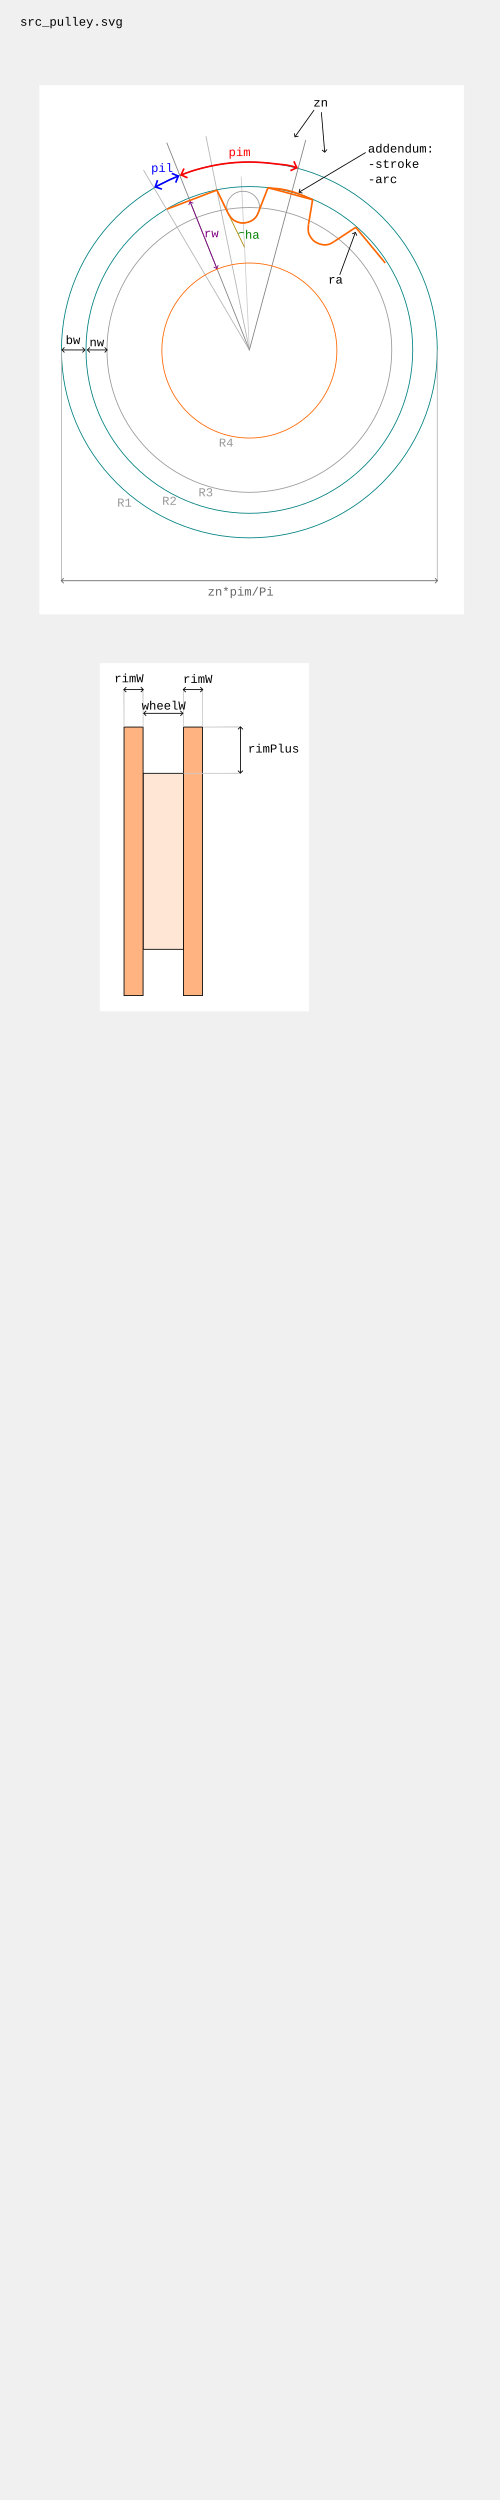
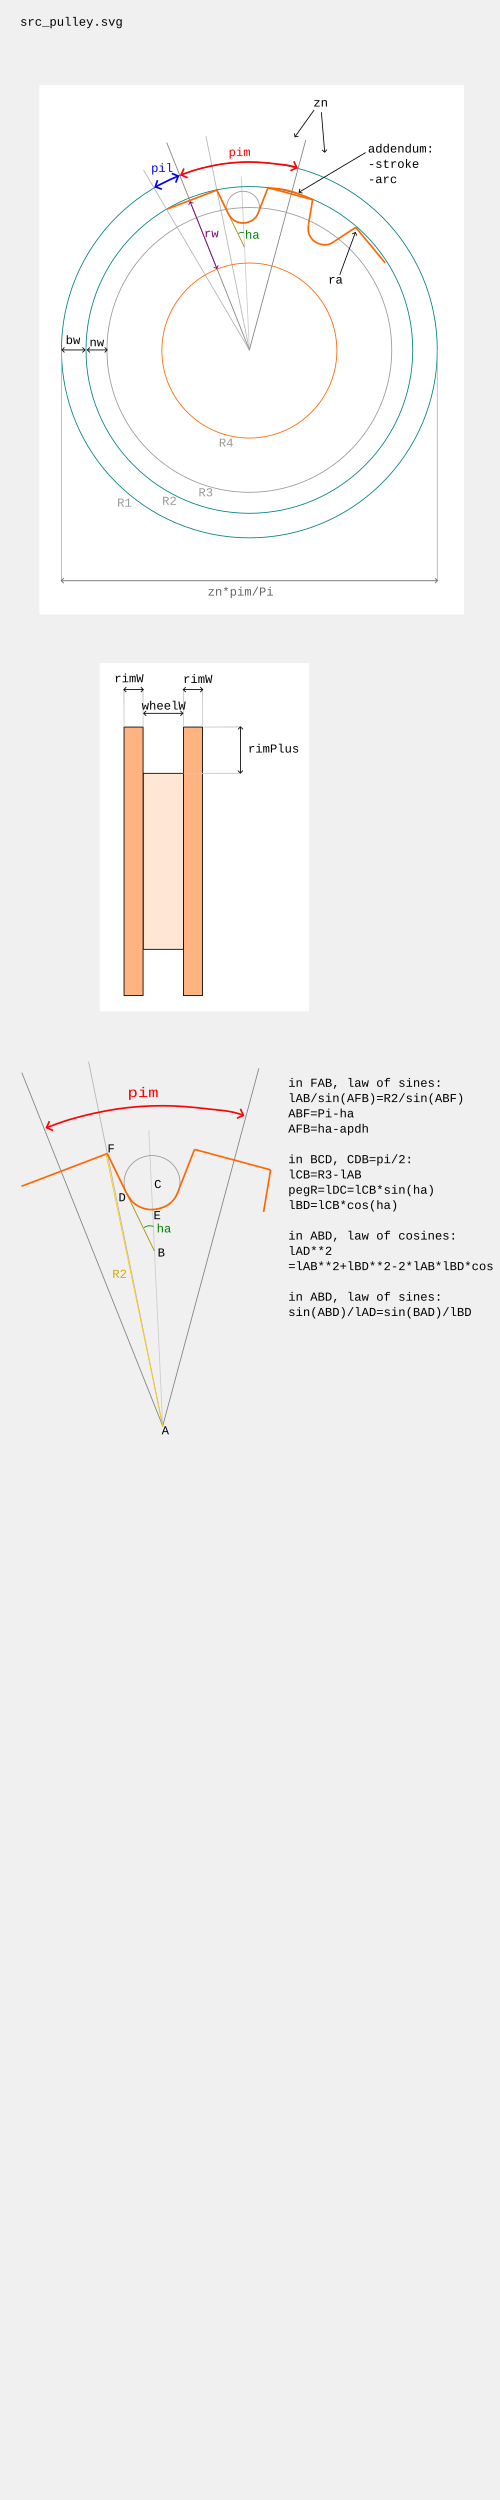
<svg xmlns="http://www.w3.org/2000/svg" width="600" height="3000" viewBox="0 0 158.75 793.75" version="1.1" id="svg1">
  <defs id="defs1">
+     <rect x="18.143" y="1637.236" width="81.147" height="76.015" id="rect38" />
+     <rect x="379.734" y="1314.975" width="253.952" height="397.494" id="rect37" />
+     <rect x="87.12" y="1524.084" width="60.061" height="60.895" id="rect36" />
+     <rect x="490.432" y="1694.269" width="37.182" height="32.193" id="rect35" />
+     <rect x="443.522" y="1630.627" width="48.263" height="39.491" id="rect34" />
+     <rect x="400.431" y="1661.135" width="31.825" height="23.285" id="rect33" />
+     <rect x="428.762" y="1600.675" width="48.53" height="36.524" id="rect28" />
+     <rect x="334.958" y="1647.466" width="48.849" height="38.414" id="rect5" />
    <rect x="480.158" y="247.583" width="48.968" height="35.697" id="rect3" />
    <rect x="374.528" y="808.724" width="90.75" height="34.45" id="rect31" />
    <rect x="346.116" y="809.531" width="96.303" height="39.707" id="rect30" />
    <rect x="338.078" y="884.338" width="105.254" height="44.103" id="rect29" />
    <rect x="104.481" y="639.313" width="51.623" height="30.696" id="rect26" />
    <rect x="145.643" y="643.896" width="49.305" height="31.562" id="rect25" />
    <rect x="117.859" y="618.74" width="60.16" height="47.686" id="rect24" />
    <rect x="441.482" y="170.03" width="93.116" height="64.827" id="rect2" />
    <rect x="187.631" y="316.473" width="52.552" height="32.574" id="rect22" />
    <rect x="35.872" y="224.864" width="43.548" height="39.408" id="rect21" />
    <rect x="176.559" y="413.805" width="53.996" height="27.11" id="rect19" />
    <rect x="175.011" y="412.781" width="57" height="44.738" id="rect18" />
    <rect x="199.635" y="729.329" width="189.995" height="67.213" id="rect17" />
    <rect x="139.788" y="124.196" width="48.439" height="28.363" id="rect14" />
    <rect x="216.194" y="301.719" width="27.439" height="26.021" id="rect13" />
    <rect x="236.905" y="141.74" width="102.962" height="36.323" id="rect4" />
    <marker style="overflow:visible" id="ArrowWide" refX="0" refY="0" orient="auto-start-reverse" markerWidth="1" markerHeight="1" viewBox="0 0 1 1" preserveAspectRatio="xMidYMid">
      <path style="fill:none;stroke:context-stroke;stroke-width:1;stroke-linecap:butt" d="M 3,-3 0,0 3,3" transform="rotate(180,0.125,0)" id="path4" />
    </marker>
    <rect x="17.925" y="24.508" width="261.037" height="68.307" id="rect1" />
    <marker style="overflow:visible" id="ArrowWide-2" refX="0" refY="0" orient="auto-start-reverse" markerWidth="1" markerHeight="1" viewBox="0 0 1 1" preserveAspectRatio="xMidYMid">
      <path style="fill:none;stroke:context-stroke;stroke-width:1;stroke-linecap:butt" d="M 3,-3 0,0 3,3" transform="rotate(180,0.125,0)" id="path4-7" />
    </marker>
    <rect x="117.859" y="618.74" width="60.16" height="47.686" id="rect24-2" />
    <marker style="overflow:visible" id="ArrowWide-9" refX="0" refY="0" orient="auto-start-reverse" markerWidth="1" markerHeight="1" viewBox="0 0 1 1" preserveAspectRatio="xMidYMid">
      <path style="fill:none;stroke:context-stroke;stroke-width:1;stroke-linecap:butt" d="M 3,-3 0,0 3,3" transform="rotate(180,0.125,0)" id="path4-4" />
    </marker>
    <marker style="overflow:visible" id="ArrowWide-3" refX="0" refY="0" orient="auto-start-reverse" markerWidth="1" markerHeight="1" viewBox="0 0 1 1" preserveAspectRatio="xMidYMid">
      <path style="fill:none;stroke:context-stroke;stroke-width:1;stroke-linecap:butt" d="M 3,-3 0,0 3,3" transform="rotate(180,0.125,0)" id="path4-6" />
    </marker>
    <rect x="346.116" y="809.531" width="96.303" height="39.707" id="rect30-0" />
+     <marker style="overflow:visible" id="ArrowWide-7" refX="0" refY="0" orient="auto-start-reverse" markerWidth="1" markerHeight="1" viewBox="0 0 1 1" preserveAspectRatio="xMidYMid">
+       <path style="fill:none;stroke:context-stroke;stroke-width:1;stroke-linecap:butt" d="M 3,-3 0,0 3,3" transform="rotate(180,0.125,0)" id="path4-5" />
+     </marker>
+     <rect x="236.905" y="141.74" width="102.962" height="36.323" id="rect4-5" />
+     <rect x="216.194" y="301.719" width="27.439" height="26.021" id="rect13-6" />
+     <rect x="175.011" y="412.781" width="57" height="44.738" id="rect18-0" />
+     <rect x="176.559" y="413.805" width="53.996" height="27.11" id="rect19-9" />
+     <rect x="35.872" y="224.864" width="43.548" height="39.408" id="rect21-0" />
+     <rect x="187.631" y="316.473" width="52.552" height="32.574" id="rect22-6" />
  </defs>
  <g id="layer1">
    <rect style="fill:#ffffff;stroke:#ffffff;stroke-width:0.265" id="rect32" width="66.193" height="110.261" x="31.809" y="210.694" />
    <rect style="fill:#ffffff;stroke:#ffffff;stroke-width:0.265" id="rect23" width="134.569" height="167.775" x="12.641" y="27.162" />
    <path style="fill:#666666;stroke:#b3b3b3;stroke-width:0.265" d="M 79.174,111.107 65.377,43.232" id="path19" />
    <path style="fill:none;stroke:#cccccc;stroke-width:0.265" d="M 79.174,111.107 76.586,56.009" id="path11" />
    <path style="fill:none;stroke:#aa8800;stroke-width:0.265" d="m 68.854,60.357 8.76,18.125" id="path12" />
    <text xml:space="preserve" transform="matrix(0.2645833,0,0,0.2645833,1.63548,-1.77428)" id="text1" style="font-size:14.667px;line-height:normal;font-family:'Liberation Mono';-inkscape-font-specification:'Liberation Mono';text-align:start;text-decoration-color:#000000;white-space:pre;shape-inside:url(#rect1);display:inline;fill:#000000;stroke-width:1;-inkscape-stroke:none;stop-color:#000000" x="-60.386" y="0">
-       <tspan x="17.926" y="37.558" id="tspan1">src_pulley.svg</tspan>
+       <tspan x="17.926" y="37.558" id="tspan3">src_pulley.svg</tspan>
    </text>
    <circle style="fill:none;stroke:#008080;stroke-width:0.265" id="path2" cx="79.174" cy="111.107" r="59.662" />
    <circle style="fill:none;stroke:#008080;stroke-width:0.265" id="path2-5" cx="79.174" cy="111.107" r="51.867" />
    <path style="fill:none;stroke:#808080;stroke-width:0.265" d="M 52.943,45.279 79.174,111.107 97.075,44.46" id="path3" />
    <path style="fill:none;stroke:#ff0000;stroke-width:0.529;marker-start:url(#ArrowWide);marker-end:url(#ArrowWide)" d="m 57.621,55.495 c 0,0 2.922,-1.114 4.425,-1.539 2.887,-0.815 5.821,-1.499 8.79,-1.926 2.758,-0.397 5.552,-0.586 8.338,-0.585 2.792,2.27e-4 5.585,0.248 8.357,0.588 2.212,0.272 4.104,0.26 6.584,1.159" id="path1" />
    <text xml:space="preserve" transform="matrix(0.2645833,0,0,0.2645833,-0.2458457,8.605911)" id="text4" style="font-size:14.667px;line-height:normal;font-family:'Liberation Mono';-inkscape-font-specification:'Liberation Mono';text-align:center;text-decoration-color:#000000;white-space:pre;shape-inside:url(#rect4);display:inline;fill:#ff0000;stroke-width:1;-inkscape-stroke:none;stop-color:#000000">
-       <tspan x="275.184" y="154.79" id="tspan2">pim</tspan>
+       <tspan x="275.184" y="154.79" id="tspan24">pim</tspan>
    </text>
    <circle style="fill:none;stroke:#999999;stroke-width:0.265" id="path2-5-5" cx="79.174" cy="111.107" r="45.208" />
    <ellipse style="fill:none;stroke:#999999;stroke-width:0.265" id="path5" cx="77.19" cy="65.767" rx="5.201" ry="5.034" />
    <path style="fill:none;stroke:#ff6600;stroke-width:0.529" d="M 72.31,67.485 68.854,60.357" id="path6" />
    <path style="fill:none;stroke:#ff6600;stroke-width:0.529" d="m 82.108,67.228 2.981,-7.642" id="path7" />
    <path style="fill:none;stroke:#ff6600;stroke-width:0.529" d="M 85.088,59.586 99.289,63.406" id="path8" />
    <path style="fill:none;stroke:#ff6600;stroke-width:0.529" d="M 68.854,60.357 52.895,66.443" id="path9" />
    <path style="fill:none;stroke:#ff6600;stroke-width:0.529" d="m 72.31,67.485 c 0,0 0.789,1.454 1.383,2.009 0.469,0.438 1.054,0.758 1.655,0.981 0.585,0.217 1.219,0.353 1.842,0.326 0.922,-0.04 1.859,-0.282 2.673,-0.716 0.578,-0.308 1.084,-0.771 1.482,-1.291 0.353,-0.461 0.762,-1.566 0.762,-1.566" id="path10" />
    <path style="fill:none;stroke:#008000;stroke-width:0.265" d="m 75.705,74.135 c 0,0 0.467,-0.269 0.737,-0.31 0.336,-0.051 1.017,0.093 1.017,0.093" id="path13" />
    <text xml:space="preserve" transform="matrix(0.2645833,0,0,0.2645833,19.27139,-7.493221)" id="text13" style="font-size:14.667px;line-height:normal;font-family:'Liberation Mono';-inkscape-font-specification:'Liberation Mono';text-align:center;text-decoration-color:#000000;white-space:pre;shape-inside:url(#rect13);display:inline;fill:#008000;stroke-width:1;-inkscape-stroke:none;stop-color:#000000">
-       <tspan x="221.112" y="314.769" id="tspan4">ha</tspan>
+       <tspan x="221.112" y="314.769" id="tspan25">ha</tspan>
    </text>
    <text xml:space="preserve" transform="matrix(0.2645833,0,0,0.2645833,58.41679,-2.479076)" id="text14" style="font-size:14.667px;line-height:normal;font-family:'Liberation Mono';-inkscape-font-specification:'Liberation Mono';text-align:center;text-decoration-color:#000000;white-space:pre;shape-inside:url(#rect14);display:inline;fill:#000000;stroke-width:1;-inkscape-stroke:none;stop-color:#000000">
-       <tspan x="155.205" y="137.245" id="tspan5">zn</tspan>
+       <tspan x="155.205" y="137.245" id="tspan26">zn</tspan>
    </text>
    <path style="fill:none;stroke:#000000;stroke-width:0.265;marker-end:url(#ArrowWide)" d="m 102.033,35.637 1.058,12.622" id="path14" />
    <path style="fill:none;stroke:#000000;stroke-width:0.265;marker-end:url(#ArrowWide)" d="m 99.724,34.929 -6.043,8.456" id="path15" />
    <path style="fill:none;stroke:#b3b3b3;stroke-width:0.265" d="m 19.512,111.107 v 73.275" id="path16" />
    <path style="fill:none;stroke:#b3b3b3;stroke-width:0.265" d="m 138.836,111.107 v 73.275" id="path16-2" />
    <path style="fill:none;stroke:#666666;stroke-width:0.265;marker-start:url(#ArrowWide);marker-end:url(#ArrowWide)" d="M 19.512,184.382 H 138.836" id="path17" />
    <text xml:space="preserve" transform="matrix(0.2645833,0,0,0.2645833,-1.555745,-7.324305)" id="text17" style="font-size:14.667px;line-height:normal;font-family:'Liberation Mono';-inkscape-font-specification:'Liberation Mono';text-align:center;text-decoration-color:#000000;white-space:pre;shape-inside:url(#rect17);display:inline;fill:#666666;stroke-width:1;-inkscape-stroke:none;stop-color:#000000">
-       <tspan x="255.025" y="742.378" id="tspan6">zn*pim/Pi</tspan>
+       <tspan x="255.025" y="742.378" id="tspan27">zn*pim/Pi</tspan>
    </text>
    <path style="fill:none;stroke:#000000;stroke-width:0.265;marker-start:url(#ArrowWide);marker-end:url(#ArrowWide)" d="m 19.735,111.107 h 7.169" id="path18" />
    <path style="fill:none;stroke:#000000;stroke-width:0.265;marker-start:url(#ArrowWide-2);marker-end:url(#ArrowWide-2)" d="m 27.813,111.107 h 6.153" id="path18-3" />
    <text xml:space="preserve" transform="matrix(0.2645833,0,0,0.2645833,-30.67613,-3.434172)" id="text18" style="font-size:14.667px;line-height:normal;font-family:'Liberation Mono';-inkscape-font-specification:'Liberation Mono';text-align:center;text-decoration-color:#000000;white-space:pre;shape-inside:url(#rect18);display:inline;fill:#000000;stroke-width:1;-inkscape-stroke:none;stop-color:#000000">
-       <tspan x="194.71" y="425.831" id="tspan7">bw</tspan>
+       <tspan x="194.71" y="425.831" id="tspan29">bw</tspan>
    </text>
    <text xml:space="preserve" transform="matrix(0.2645833,0,0,0.2645833,-23.11755,-3.003878)" id="text19" style="font-size:14.667px;line-height:normal;font-family:'Liberation Mono';-inkscape-font-specification:'Liberation Mono';text-align:center;text-decoration-color:#000000;white-space:pre;shape-inside:url(#rect19);display:inline;fill:#000000;stroke-width:1;-inkscape-stroke:none;stop-color:#000000">
-       <tspan x="194.755" y="426.855" id="tspan8">nw</tspan>
+       <tspan x="194.755" y="426.855" id="tspan30">nw</tspan>
    </text>
    <path style="fill:#666666;stroke:#b3b3b3;stroke-width:0.265" d="M 79.174,111.107 45.561,53.996" id="path20" />
    <path style="fill:#666666;stroke:#0000ff;stroke-width:0.529;marker-start:url(#ArrowWide);marker-end:url(#ArrowWide)" d="m 49.411,59.277 2.23,-1.099 2.389,-1.176 2.462,-1.052" id="path21" />
-     <text xml:space="preserve" transform="matrix(0.2645833,0,0,0.2645833,36.2084,-8.349262)" id="text21" style="font-size:14.667px;line-height:normal;font-family:'Liberation Mono';-inkscape-font-specification:'Liberation Mono';text-align:center;text-decoration-color:#000000;white-space:pre;shape-inside:url(#rect21);fill:#0000ff;stroke-width:1;-inkscape-stroke:none;stop-color:#000000">
-       <tspan x="44.443" y="237.913" id="tspan9">pil</tspan>
+     <text xml:space="preserve" transform="matrix(0.2645833,0,0,0.2645833,36.2084,-8.349262)" id="text21" style="font-size:14.667px;line-height:normal;font-family:'Liberation Mono';-inkscape-font-specification:'Liberation Mono';text-align:center;text-decoration-color:#000000;white-space:pre;shape-inside:url(#rect21);display:inline;fill:#0000ff;stroke-width:1;-inkscape-stroke:none;stop-color:#000000">
+       <tspan x="44.443" y="237.913" id="tspan31">pil</tspan>
    </text>
    <circle style="fill:none;stroke:#ff6600;stroke-width:0.265" id="path2-5-2" cx="79.174" cy="111.294" r="27.784" />
    <path style="fill:#008000;stroke:#800080;stroke-width:0.265;marker-start:url(#ArrowWide);marker-end:url(#ArrowWide-2)" d="m 60.381,64.133 8.439,21.045" id="path22" />
-     <text xml:space="preserve" transform="matrix(0.2645833,0,0,0.2645833,10.49748,-11.85718)" id="text22" style="font-size:14.667px;line-height:normal;font-family:'Liberation Mono';-inkscape-font-specification:'Liberation Mono';text-align:center;text-decoration-color:#000000;white-space:pre;shape-inside:url(#rect22);fill:#800080;stroke-width:1;-inkscape-stroke:none;stop-color:#000000">
-       <tspan x="205.105" y="329.523" id="tspan10">rw</tspan>
+     <text xml:space="preserve" transform="matrix(0.2645833,0,0,0.2645833,10.49748,-11.85718)" id="text22" style="font-size:14.667px;line-height:normal;font-family:'Liberation Mono';-inkscape-font-specification:'Liberation Mono';text-align:center;text-decoration-color:#000000;white-space:pre;shape-inside:url(#rect22);display:inline;fill:#800080;stroke-width:1;-inkscape-stroke:none;stop-color:#000000">
+       <tspan x="205.105" y="329.523" id="tspan32">rw</tspan>
    </text>
    <path style="fill:none;stroke:#ff6600;stroke-width:0.529" d="m 97.951,71.225 1.304,-7.813" id="path6-5" />
    <path style="fill:none;stroke:#ff6600;stroke-width:0.529" d="m 106.091,76.683 6.852,-4.509" id="path7-3" />
    <path style="fill:none;stroke:#ff6600;stroke-width:0.529" d="m 112.943,72.175 9.373,11.331" id="path8-5" />
    <path style="fill:none;stroke:#ff6600;stroke-width:0.529" d="M 99.254,63.412 C 95.008,61.51 90.736,59.65 85.234,59.777" id="path9-6" />
    <path style="fill:none;stroke:#ff6600;stroke-width:0.529" d="m 97.951,71.225 c 0,0 -0.197,1.642 -0.034,2.439 0.129,0.628 0.421,1.228 0.782,1.758 0.351,0.515 0.79,0.993 1.314,1.332 0.775,0.501 1.68,0.845 2.595,0.963 0.65,0.084 1.33,-0.002 1.956,-0.195 0.555,-0.172 1.528,-0.837 1.528,-0.837" id="path10-2" />
-     <text xml:space="preserve" transform="scale(0.2645833)" id="text2" style="font-size:14.667px;line-height:normal;font-family:'Liberation Mono';-inkscape-font-specification:'Liberation Mono';text-align:start;text-decoration-color:#000000;white-space:pre;shape-inside:url(#rect2);fill:#000000;stroke-width:1;-inkscape-stroke:none;stop-color:#000000" x="-37.365" y="0">
-       <tspan x="441.482" y="183.079" id="tspan11">addendum:
- </tspan>
-       <tspan x="441.482" y="201.413" id="tspan12">-stroke
- </tspan>
-       <tspan x="441.482" y="219.746" id="tspan13">-arc</tspan>
+     <text xml:space="preserve" transform="scale(0.2645833)" id="text2" style="font-size:14.667px;line-height:normal;font-family:'Liberation Mono';-inkscape-font-specification:'Liberation Mono';text-align:start;text-decoration-color:#000000;white-space:pre;shape-inside:url(#rect2);display:inline;fill:#000000;stroke-width:1;-inkscape-stroke:none;stop-color:#000000" x="-37.365" y="0">
+       <tspan x="441.482" y="183.079" id="tspan40">addendum:
+ </tspan>
+       <tspan x="441.482" y="201.413" id="tspan41">-stroke
+ </tspan>
+       <tspan x="441.482" y="219.746" id="tspan42">-arc</tspan>
    </text>
    <path style="fill:none;stroke:#000000;stroke-width:0.265;marker-start:url(#ArrowWide)" d="M 95.012,61 116.091,48.419" id="path23" />
-     <text xml:space="preserve" transform="matrix(0.2645833,0,0,0.2645833,0.3771162,-6.295746)" id="text23" style="font-size:14.667px;line-height:normal;font-family:'Liberation Mono';-inkscape-font-specification:'Liberation Mono';text-align:center;text-decoration-color:#000000;white-space:pre;shape-inside:url(#rect24);fill:#999999;stroke-width:1;-inkscape-stroke:none;stop-color:#000000">
-       <tspan x="139.138" y="631.79" id="tspan14">R1</tspan>
+     <text xml:space="preserve" transform="matrix(0.2645833,0,0,0.2645833,0.3771162,-6.295746)" id="text23" style="font-size:14.667px;line-height:normal;font-family:'Liberation Mono';-inkscape-font-specification:'Liberation Mono';text-align:center;text-decoration-color:#000000;white-space:pre;shape-inside:url(#rect24);display:inline;fill:#999999;stroke-width:1;-inkscape-stroke:none;stop-color:#000000">
+       <tspan x="139.138" y="631.79" id="tspan43">R1</tspan>
    </text>
    <text xml:space="preserve" transform="matrix(0.2645833,0,0,0.2645833,14.6514,-6.880029)" id="text23-0" style="font-size:14.667px;line-height:normal;font-family:'Liberation Mono';-inkscape-font-specification:'Liberation Mono';text-align:center;text-decoration-color:#000000;white-space:pre;shape-inside:url(#rect24-2);display:inline;fill:#999999;stroke-width:1;-inkscape-stroke:none;stop-color:#000000">
-       <tspan x="139.138" y="631.79" id="tspan15">R2</tspan>
-     </text>
-     <text xml:space="preserve" transform="matrix(0.2645833,0,0,0.2645833,20.27851,-16.23695)" id="text24" style="font-size:14.667px;line-height:normal;font-family:'Liberation Mono';-inkscape-font-specification:'Liberation Mono';text-align:center;text-decoration-color:#000000;white-space:pre;shape-inside:url(#rect25);fill:#999999;stroke-width:1;-inkscape-stroke:none;stop-color:#000000">
-       <tspan x="161.493" y="656.947" id="tspan16">R3</tspan>
-     </text>
-     <text xml:space="preserve" transform="matrix(0.2645833,0,0,0.2645833,37.33255,-30.77819)" id="text25" style="font-size:14.667px;line-height:normal;font-family:'Liberation Mono';-inkscape-font-specification:'Liberation Mono';text-align:center;text-decoration-color:#000000;white-space:pre;shape-inside:url(#rect26);fill:#999999;stroke-width:1;-inkscape-stroke:none;stop-color:#000000">
-       <tspan x="121.492" y="652.363" id="tspan17">R4</tspan>
+       <tspan x="139.138" y="631.79" id="tspan44">R2</tspan>
+     </text>
+     <text xml:space="preserve" transform="matrix(0.2645833,0,0,0.2645833,20.27851,-16.23695)" id="text24" style="font-size:14.667px;line-height:normal;font-family:'Liberation Mono';-inkscape-font-specification:'Liberation Mono';text-align:center;text-decoration-color:#000000;white-space:pre;shape-inside:url(#rect25);display:inline;fill:#999999;stroke-width:1;-inkscape-stroke:none;stop-color:#000000">
+       <tspan x="161.493" y="656.947" id="tspan45">R3</tspan>
+     </text>
+     <text xml:space="preserve" transform="matrix(0.2645833,0,0,0.2645833,37.33255,-30.77819)" id="text25" style="font-size:14.667px;line-height:normal;font-family:'Liberation Mono';-inkscape-font-specification:'Liberation Mono';text-align:center;text-decoration-color:#000000;white-space:pre;shape-inside:url(#rect26);display:inline;fill:#999999;stroke-width:1;-inkscape-stroke:none;stop-color:#000000">
+       <tspan x="121.492" y="652.363" id="tspan46">R4</tspan>
    </text>
    <rect style="fill:#ffe6d5;stroke:#000000;stroke-width:0.265" id="rect27" width="12.829" height="55.879" x="45.427" y="245.529" />
    <rect style="fill:#ffb380;stroke:#000000;stroke-width:0.265" id="rect27-0" width="6.046" height="85.256" x="58.256" y="230.84" />
    <rect style="fill:#ffb380;stroke:#000000;stroke-width:0.265" id="rect27-0-1" width="6.046" height="85.256" x="39.381" y="230.84" />
    <path style="fill:#b3b3b3;stroke:#cccccc;stroke-width:0.265" d="m 58.279,245.529 h 18.051 v -0.132" id="path27" />
    <path style="fill:#b3b3b3;stroke:#cccccc;stroke-width:0.265" d="m 64.457,230.84 h 11.896 v -0.132" id="path27-2" />
    <path style="fill:#b3b3b3;stroke:#000000;stroke-width:0.265;marker-start:url(#ArrowWide);marker-end:url(#ArrowWide)" d="m 76.353,230.84 -0.023,14.556" id="path28" />
    <path style="fill:#b3b3b3;stroke:#cccccc;stroke-width:0.265" d="m 39.381,230.84 v -11.896 h -0.132" id="path27-2-7" />
    <path style="fill:#b3b3b3;stroke:#cccccc;stroke-width:0.265" d="m 45.427,230.84 v -11.896 h -0.132" id="path27-2-7-2" />
    <path style="fill:#b3b3b3;stroke:#cccccc;stroke-width:0.265" d="m 58.256,230.84 v -11.896 h -0.132" id="path27-2-7-3" />
    <path style="fill:#b3b3b3;stroke:#cccccc;stroke-width:0.265" d="M 64.302,230.708 V 218.812 h -0.132" id="path27-2-7-9" />
    <path style="fill:#b3b3b3;stroke:#000000;stroke-width:0.265;marker-start:url(#ArrowWide);marker-end:url(#ArrowWide)" d="m 39.381,218.945 h 6.046" id="path29" />
    <path style="fill:#b3b3b3;stroke:#000000;stroke-width:0.265;marker-start:url(#ArrowWide-9);marker-end:url(#ArrowWide-9)" d="m 58.256,218.945 h 6.046" id="path29-4" />
    <path style="fill:#b3b3b3;stroke:#000000;stroke-width:0.265;marker-start:url(#ArrowWide-3);marker-end:url(#ArrowWide-3)" d="M 45.69,226.48 H 57.994" id="path29-6" />
-     <text xml:space="preserve" transform="matrix(0.2645833,0,0,0.2645833,-16.50796,1.505191)" id="text29" style="font-size:14.667px;line-height:normal;font-family:'Liberation Mono';-inkscape-font-specification:'Liberation Mono';text-align:center;text-decoration-color:#000000;white-space:pre;shape-inside:url(#rect29);fill:#000000;stroke-width:1;-inkscape-stroke:none;stop-color:#000000">
-       <tspan x="359.9" y="897.388" id="tspan18">rimPlus</tspan>
-     </text>
-     <text xml:space="preserve" transform="matrix(0.2645833,0,0,0.2645833,-63.37779,-1.014039)" id="text30" style="font-size:14.667px;line-height:normal;font-family:'Liberation Mono';-inkscape-font-specification:'Liberation Mono';text-align:center;text-decoration-color:#000000;white-space:pre;shape-inside:url(#rect30);fill:#000000;stroke-width:1;-inkscape-stroke:none;stop-color:#000000">
-       <tspan x="376.664" y="822.581" id="tspan19">rimW</tspan>
+     <text xml:space="preserve" transform="matrix(0.2645833,0,0,0.2645833,-16.50796,1.505191)" id="text29" style="font-size:14.667px;line-height:normal;font-family:'Liberation Mono';-inkscape-font-specification:'Liberation Mono';text-align:center;text-decoration-color:#000000;white-space:pre;shape-inside:url(#rect29);display:inline;fill:#000000;stroke-width:1;-inkscape-stroke:none;stop-color:#000000">
+       <tspan x="359.9" y="897.388" id="tspan47">rimPlus</tspan>
+     </text>
+     <text xml:space="preserve" transform="matrix(0.2645833,0,0,0.2645833,-63.37779,-1.014039)" id="text30" style="font-size:14.667px;line-height:normal;font-family:'Liberation Mono';-inkscape-font-specification:'Liberation Mono';text-align:center;text-decoration-color:#000000;white-space:pre;shape-inside:url(#rect30);display:inline;fill:#000000;stroke-width:1;-inkscape-stroke:none;stop-color:#000000">
+       <tspan x="376.664" y="822.581" id="tspan48">rimW</tspan>
    </text>
    <text xml:space="preserve" transform="matrix(0.2645833,0,0,0.2645833,-41.53657,-0.8199847)" id="text30-1" style="font-size:14.667px;line-height:normal;font-family:'Liberation Mono';-inkscape-font-specification:'Liberation Mono';text-align:center;text-decoration-color:#000000;white-space:pre;shape-inside:url(#rect30-0);display:inline;fill:#000000;stroke-width:1;-inkscape-stroke:none;stop-color:#000000">
-       <tspan x="376.664" y="822.581" id="tspan20">rimW</tspan>
-     </text>
-     <text xml:space="preserve" transform="matrix(0.2645833,0,0,0.2645833,-59.12803,7.864259)" id="text31" style="font-size:14.667px;line-height:normal;font-family:'Liberation Mono';-inkscape-font-specification:'Liberation Mono';text-align:center;text-decoration-color:#000000;white-space:pre;shape-inside:url(#rect31);fill:#000000;stroke-width:1;-inkscape-stroke:none;stop-color:#000000">
-       <tspan x="393.499" y="821.775" id="tspan21">wheelW</tspan>
-     </text>
-     <text xml:space="preserve" transform="matrix(0.2645833,0,0,0.2645833,-27.00179,21.0753)" id="text3" style="font-size:14.667px;line-height:normal;font-family:'Liberation Mono';-inkscape-font-specification:'Liberation Mono';text-align:center;text-decoration-color:#000000;white-space:pre;shape-inside:url(#rect3);fill:#000000;stroke-width:1;-inkscape-stroke:none;stop-color:#000000">
-       <tspan x="495.84" y="260.632" id="tspan22">ra</tspan>
+       <tspan x="376.664" y="822.581" id="tspan49">rimW</tspan>
+     </text>
+     <text xml:space="preserve" transform="matrix(0.2645833,0,0,0.2645833,-59.12803,7.864259)" id="text31" style="font-size:14.667px;line-height:normal;font-family:'Liberation Mono';-inkscape-font-specification:'Liberation Mono';text-align:center;text-decoration-color:#000000;white-space:pre;shape-inside:url(#rect31);display:inline;fill:#000000;stroke-width:1;-inkscape-stroke:none;stop-color:#000000">
+       <tspan x="393.499" y="821.775" id="tspan50">wheelW</tspan>
+     </text>
+     <text xml:space="preserve" transform="matrix(0.2645833,0,0,0.2645833,-27.00179,21.0753)" id="text3" style="font-size:14.667px;line-height:normal;font-family:'Liberation Mono';-inkscape-font-specification:'Liberation Mono';text-align:center;text-decoration-color:#000000;white-space:pre;shape-inside:url(#rect3);display:inline;fill:#000000;stroke-width:1;-inkscape-stroke:none;stop-color:#000000">
+       <tspan x="495.84" y="260.632" id="tspan51">ra</tspan>
    </text>
    <path style="fill:#ffffff;stroke:#000000;stroke-width:0.265;marker-start:url(#ArrowWide)" d="m 112.812,73.859 -4.939,13.393" id="path24" />
+     <path style="fill:#666666;stroke:#b3b3b3;stroke-width:0.265" d="M 51.664,452.74 28.13,337.075" id="path19-8" />
+     <path style="fill:none;stroke:#cccccc;stroke-width:0.265" d="M 51.664,452.74 47.249,358.848" id="path11-7" />
+     <path style="fill:none;stroke:#aa8800;stroke-width:0.265" d="m 34.061,366.258 14.942,30.887" id="path12-9" />
+     <path style="fill:none;stroke:#808080;stroke-width:0.265" d="M 6.922,340.563 51.664,452.74 82.197,339.168" id="path10-20" />
+     <path style="fill:none;stroke:#ff0000;stroke-width:0.529;marker-start:url(#ArrowWide-7);marker-end:url(#ArrowWide-7)" d="m 14.901,357.973 c 0,0 4.985,-1.899 7.548,-2.622 4.924,-1.389 9.929,-2.554 14.994,-3.282 4.704,-0.676 9.469,-0.998 14.221,-0.998 4.763,3.9e-4 9.526,0.422 14.254,1.002 3.773,0.463 6.999,0.444 11.231,1.976" id="path13-2" />
+     <text xml:space="preserve" transform="matrix(0.3729031,0,0,0.3031314,-62.12861,301.3879)" id="text4-3" style="font-size:14.667px;line-height:normal;font-family:'Liberation Mono';-inkscape-font-specification:'Liberation Mono';text-align:center;text-decoration-color:#000000;white-space:pre;shape-inside:url(#rect4-5);display:inline;fill:#ff0000;stroke-width:0.787;-inkscape-stroke:none;stop-color:#000000">
+       <tspan x="275.184" y="154.79" id="tspan52">pim</tspan>
+     </text>
+     <ellipse style="fill:none;stroke:#999999;stroke-width:0.265" id="ellipse13" cx="48.28" cy="375.477" rx="8.871" ry="8.578" />
+     <path style="fill:none;stroke:#ff6600;stroke-width:0.529" d="M 39.957,378.403 34.061,366.258" id="path14-5" />
+     <path style="fill:none;stroke:#ff6600;stroke-width:0.529" d="M 56.668,377.966 61.752,364.943" id="path15-9" />
+     <path style="fill:none;stroke:#ff6600;stroke-width:0.529" d="m 61.752,364.943 24.221,6.511" id="path16-22" />
+     <path style="fill:none;stroke:#ff6600;stroke-width:0.529" d="M 34.061,366.258 6.84,376.629" id="path17-8" />
+     <path style="fill:none;stroke:#ff6600;stroke-width:0.529" d="m 39.957,378.403 c 0,0 1.346,2.477 2.359,3.423 0.799,0.746 1.797,1.292 2.823,1.672 0.997,0.37 2.079,0.602 3.142,0.556 1.572,-0.068 3.171,-0.481 4.56,-1.22 0.987,-0.525 1.849,-1.314 2.529,-2.2 0.602,-0.786 1.3,-2.669 1.3,-2.669" id="path18-9" />
+     <path style="fill:none;stroke:#008000;stroke-width:0.265" d="m 45.747,389.737 c 0,0 0.796,-0.458 1.257,-0.528 0.573,-0.086 1.735,0.158 1.735,0.158" id="path20-7" />
+     <text xml:space="preserve" transform="matrix(0.2645833,0,0,0.2645833,-8.763218,308.0113)" id="text13-3" style="font-size:14.667px;line-height:normal;font-family:'Liberation Mono';-inkscape-font-specification:'Liberation Mono';text-align:center;text-decoration-color:#000000;white-space:pre;shape-inside:url(#rect13-6);display:inline;fill:#008000;stroke-width:1;-inkscape-stroke:none;stop-color:#000000">
+       <tspan x="221.112" y="314.769" id="tspan53">ha</tspan>
+     </text>
+     <path style="fill:none;stroke:#ff6600;stroke-width:0.529" d="m 83.691,384.778 2.224,-13.314" id="path6-5-3" />
+     <text xml:space="preserve" transform="matrix(0.2645833,0,0,0.2645833,-42.5958,16.05952)" id="text5" style="font-size:14.667px;line-height:normal;font-family:'Liberation Mono';-inkscape-font-specification:'Liberation Mono';text-align:center;text-decoration-color:#000000;white-space:pre;shape-inside:url(#rect5);display:inline;fill:#000000;stroke-width:1;-inkscape-stroke:none;stop-color:#000000">
+       <tspan x="354.981" y="1660.517" id="tspan54">A</tspan>
+     </text>
+     <text xml:space="preserve" transform="matrix(0.2645833,0,0,0.2645833,-68.65218,-28.01921)" id="text26" style="font-size:14.667px;line-height:normal;font-family:'Liberation Mono';-inkscape-font-specification:'Liberation Mono';text-align:center;text-decoration-color:#000000;white-space:pre;shape-inside:url(#rect28);display:inline;fill:#000000;stroke-width:1;-inkscape-stroke:none;stop-color:#000000">
+       <tspan x="448.627" y="1613.726" id="tspan55">B</tspan>
+     </text>
+     <text xml:space="preserve" transform="matrix(0.2645833,0,0,0.2645833,-60.06362,-65.75572)" id="text28" style="font-size:14.667px;line-height:normal;font-family:'Liberation Mono';-inkscape-font-specification:'Liberation Mono';text-align:center;text-decoration-color:#000000;white-space:pre;shape-inside:url(#rect33);display:inline;fill:#000000;stroke-width:1;-inkscape-stroke:none;stop-color:#000000">
+       <tspan x="411.943" y="1674.185" id="tspan56">C</tspan>
+     </text>
+     <text xml:space="preserve" transform="matrix(0.2645833,0,0,0.2645833,-84.95591,-53.48045)" id="text33" style="font-size:14.667px;line-height:normal;font-family:'Liberation Mono';-inkscape-font-specification:'Liberation Mono';text-align:center;text-decoration-color:#000000;white-space:pre;shape-inside:url(#rect34);display:inline;fill:#000000;stroke-width:1;-inkscape-stroke:none;stop-color:#000000">
+       <tspan x="463.253" y="1643.677" id="tspan57">D</tspan>
+     </text>
+     <text xml:space="preserve" transform="matrix(0.2645833,0,0,0.2645833,-84.78045,-64.64008)" id="text34" style="font-size:14.667px;line-height:normal;font-family:'Liberation Mono';-inkscape-font-specification:'Liberation Mono';text-align:center;text-decoration-color:#000000;white-space:pre;shape-inside:url(#rect35);display:inline;fill:#000000;stroke-width:1;-inkscape-stroke:none;stop-color:#000000">
+       <tspan x="504.622" y="1707.32" id="tspan58">E</tspan>
+     </text>
+     <path style="fill:#ffffff;stroke:#ffcc00;stroke-width:0.265" d="M 33.682,366.55 51.709,452.908" id="path35" />
+     <text xml:space="preserve" transform="matrix(0.2645833,0,0,0.2645833,6.974686,-0.9840381)" id="text35" style="font-size:14.667px;line-height:normal;font-family:'Liberation Mono';-inkscape-font-specification:'Liberation Mono';text-align:center;text-decoration-color:#000000;white-space:pre;shape-inside:url(#rect36);display:inline;fill:#d4aa00;stroke-width:1;-inkscape-stroke:none;stop-color:#000000">
+       <tspan x="108.35" y="1537.134" id="tspan59">R2</tspan>
+     </text>
+     <text xml:space="preserve" transform="matrix(0.2645833,0,0,0.2645833,-8.961749,-6.313423)" id="text36" style="font-size:14.667px;line-height:normal;font-family:'Liberation Mono';-inkscape-font-specification:'Liberation Mono';text-align:start;text-decoration-color:#000000;white-space:pre;shape-inside:url(#rect37);display:inline;fill:#000000;stroke-width:1;-inkscape-stroke:none;stop-color:#000000" x="-7.645" y="0">
+       <tspan x="379.734" y="1328.025" id="tspan60">in FAB, law of sines:
+ </tspan>
+       <tspan x="379.734" y="1346.358" id="tspan61">lAB/sin(AFB)=R2/sin(ABF)
+ </tspan>
+       <tspan x="379.734" y="1364.691" id="tspan62">ABF=Pi-ha
+ </tspan>
+       <tspan x="379.734" y="1383.025" id="tspan63">AFB=ha-apdh
+ </tspan>
+       <tspan x="379.734" y="1401.358" id="tspan64">
+ </tspan>
+       <tspan x="379.734" y="1419.692" id="tspan65">in BCD, CDB=pi/2:
+ </tspan>
+       <tspan x="379.734" y="1438.025" id="tspan66">lCB=R3-lAB
+ </tspan>
+       <tspan x="379.734" y="1456.358" id="tspan67">pegR=lDC=lCB*sin(ha)
+ </tspan>
+       <tspan x="379.734" y="1474.692" id="tspan68">lBD=lCB*cos(ha)
+ </tspan>
+       <tspan x="379.734" y="1493.025" id="tspan69">
+ </tspan>
+       <tspan x="379.734" y="1511.359" id="tspan70">in ABD, law of cosines:
+ </tspan>
+       <tspan x="379.734" y="1529.692" id="tspan71">lAD**2
+ </tspan>
+       <tspan x="379.734" y="1548.025" id="tspan72">=lAB**2+lBD**2-2*lAB*lBD*cos
+ </tspan>
+       <tspan x="379.734" y="1566.359" id="tspan73">
+ </tspan>
+       <tspan x="379.734" y="1584.692" id="tspan74">in ABD, law of sines:
+ </tspan>
+       <tspan x="379.734" y="1603.025" id="tspan75">sin(ABD)/lAD=sin(BAD)/lBD</tspan>
+     </text>
+     <text xml:space="preserve" transform="matrix(0.2645833,0,0,0.2645833,19.74099,-70.73745)" id="text37" style="font-size:14.667px;line-height:normal;font-family:'Liberation Mono';-inkscape-font-specification:'Liberation Mono';text-align:center;text-decoration-color:#000000;white-space:pre;shape-inside:url(#rect38);display:inline;fill:#000000;stroke-width:1;-inkscape-stroke:none;stop-color:#000000">
+       <tspan x="54.315" y="1650.286" id="tspan76">F</tspan>
+     </text>
+     <text xml:space="preserve" style="font-size:14.667px;line-height:normal;font-family:'Liberation Mono';-inkscape-font-specification:'Liberation Mono';text-align:center;text-decoration-color:#000000;white-space:pre;shape-inside:url(#rect5);display:inline;fill:#000000;stroke-width:1;-inkscape-stroke:none;stop-color:#000000" x="564.11" y="1329.293" id="text39" transform="scale(0.2645833)">
+       <tspan x="359.382" y="1660.517" id="tspan77">
+ </tspan>
+     </text>
  </g>
</svg>
